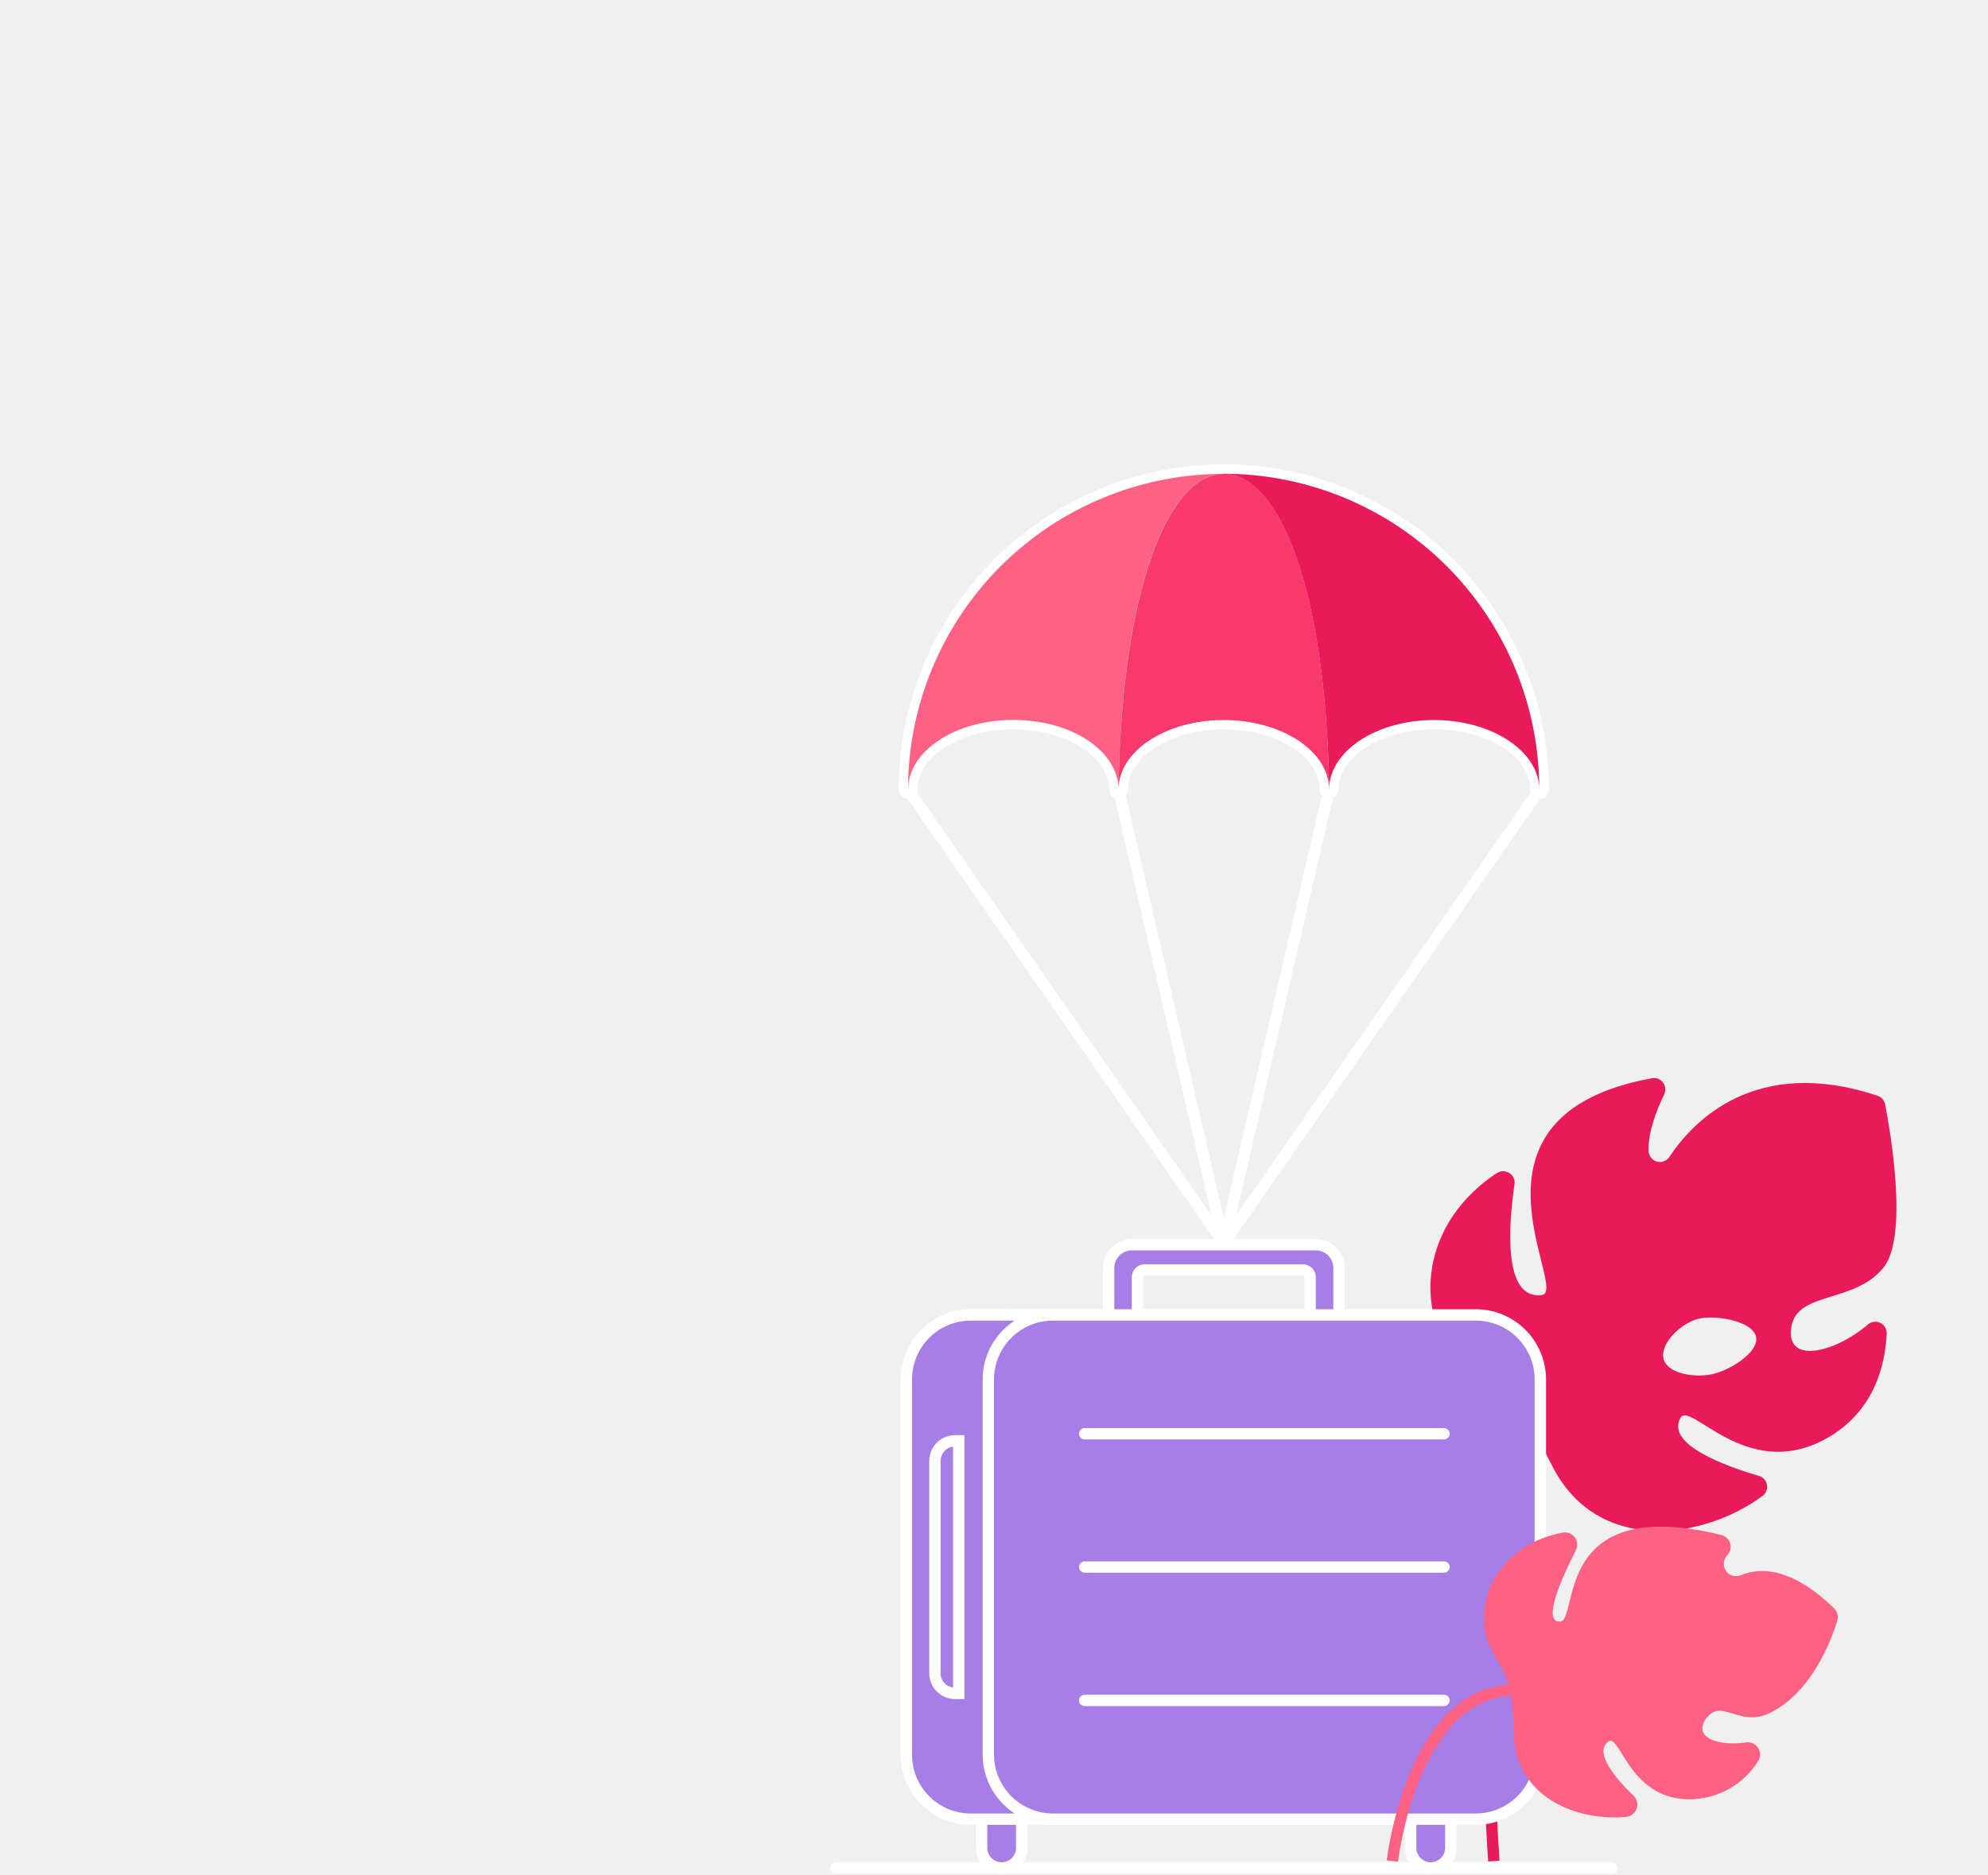
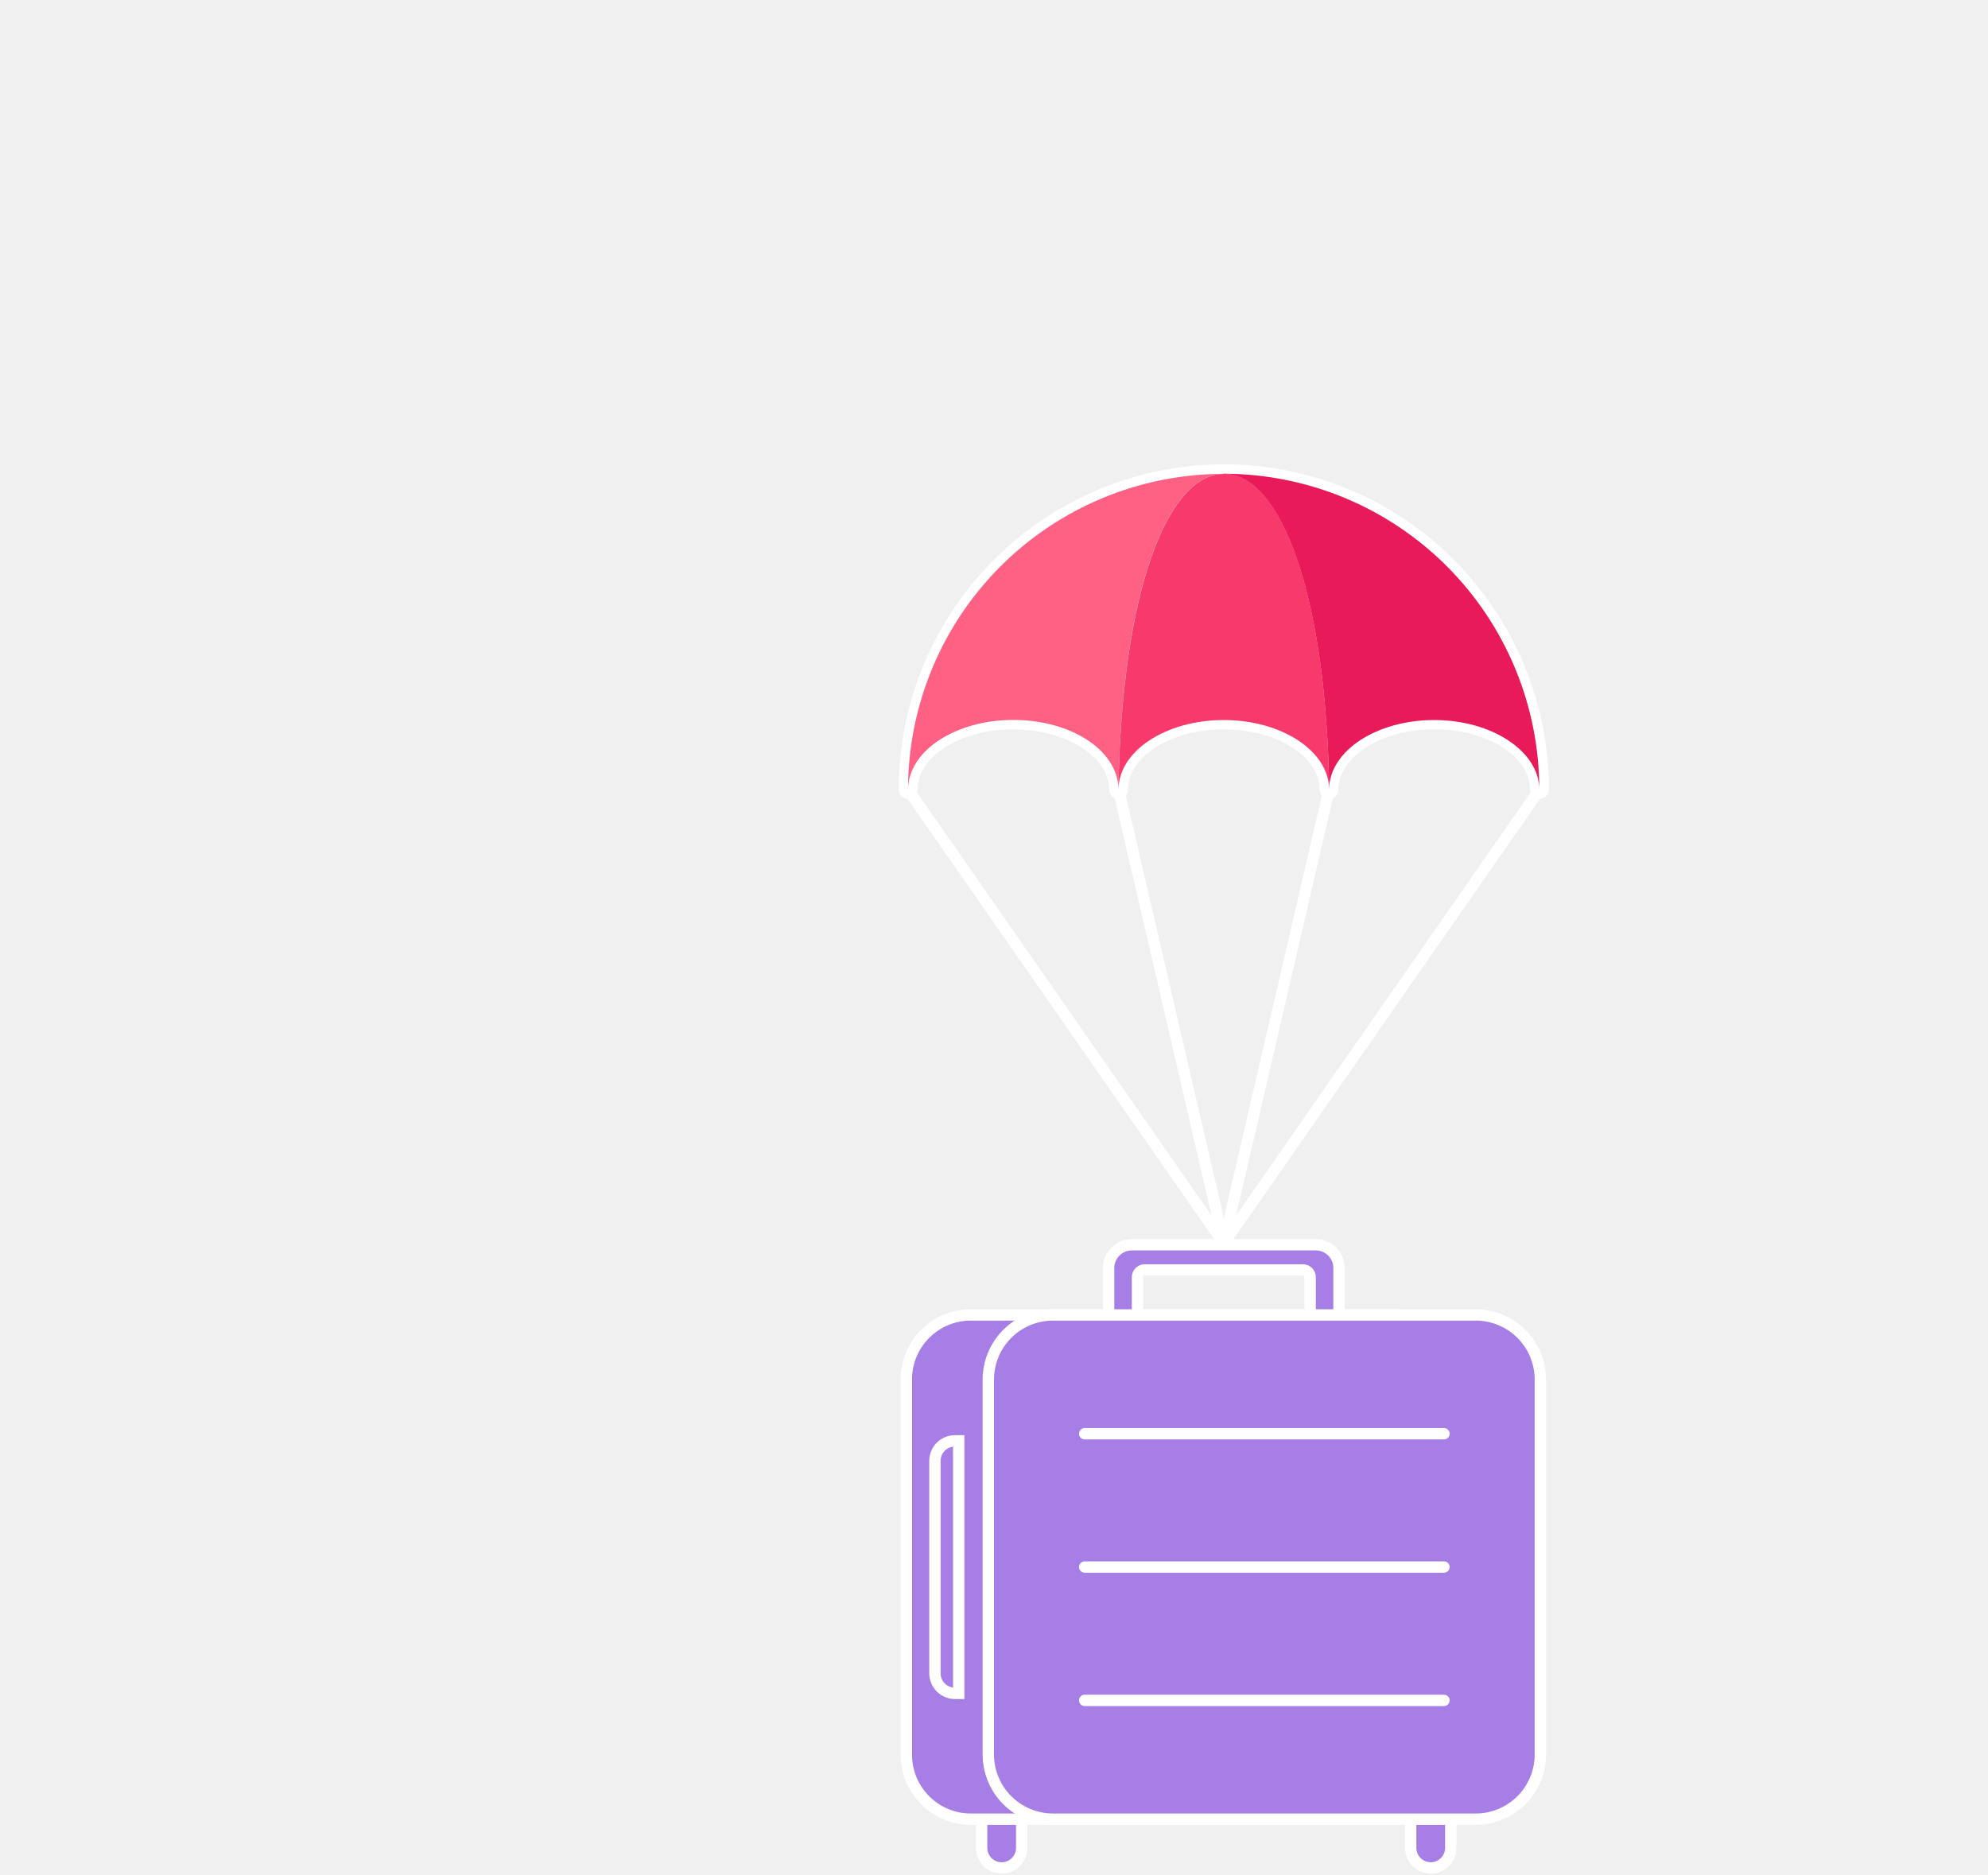
<svg xmlns="http://www.w3.org/2000/svg" width="350" height="330" viewBox="0 0 350 330" fill="none" style="background-color: #000">
-   <path d="M263.47 206.6C263.795 206.36 264.184 206.224 264.588 206.21C264.991 206.195 265.39 206.304 265.731 206.52C266.072 206.736 266.339 207.051 266.498 207.422C266.656 207.793 266.699 208.204 266.62 208.6C265.62 215.6 264.55 228.93 271.47 228C276.41 227.34 254.82 196.47 290.79 189.84C291.16 189.763 291.545 189.793 291.899 189.926C292.252 190.059 292.561 190.29 292.79 190.592C293.018 190.893 293.156 191.253 293.188 191.63C293.22 192.006 293.144 192.384 292.97 192.72C291.65 195.46 290.14 199.34 290.24 202.62C290.248 203.053 290.396 203.473 290.663 203.814C290.93 204.156 291.301 204.402 291.719 204.514C292.138 204.627 292.582 204.601 292.984 204.44C293.386 204.278 293.725 203.991 293.95 203.62C298.05 197.47 309.05 185.76 330.54 192.92C330.883 193.031 331.189 193.233 331.427 193.504C331.665 193.775 331.825 194.105 331.89 194.46C332.82 199.26 336.02 217.7 331.6 223.18C326.51 229.49 316.6 227.32 315.42 233.43C314.12 240.34 322.93 238.25 328.84 233.21C329.138 232.947 329.507 232.778 329.9 232.726C330.294 232.673 330.695 232.739 331.051 232.915C331.407 233.091 331.703 233.369 331.9 233.713C332.098 234.058 332.188 234.454 332.16 234.85C331.91 240.3 329.98 248.85 321.04 253.54C307.26 260.75 297.56 246.54 295.85 249.66C293.26 254.32 303.79 258.13 309.63 259.84C310.001 259.938 310.336 260.141 310.595 260.424C310.855 260.708 311.026 261.06 311.091 261.439C311.155 261.817 311.109 262.206 310.958 262.559C310.807 262.913 310.558 263.215 310.24 263.43C299.72 271.17 281.11 273.71 273.24 258.02C264.94 241.43 260.31 245.53 255.05 237.64C249.34 229.07 250.72 215.1 263.43 206.59L263.47 206.6ZM292.83 239.06C293.33 241.79 298.03 242.57 301.18 242C304.33 241.43 309.65 238.17 309.18 235.44C308.71 232.71 302.56 231.54 299.4 232.11C296.24 232.68 292.35 236.33 292.85 239.06" fill="#E81A5A" />
-   <path d="M263 327.66C263 327.66 258.09 257.39 268.54 246.94" stroke="#E81A5A" stroke-width="2" stroke-miterlimit="10" />
-   <path d="M251.89 328.88C252.825 328.877 253.722 328.505 254.383 327.843C255.045 327.182 255.417 326.285 255.42 325.35V320.28C255.42 319.344 255.048 318.446 254.386 317.784C253.724 317.122 252.826 316.75 251.89 316.75C250.954 316.75 250.056 317.122 249.394 317.784C248.732 318.446 248.36 319.344 248.36 320.28V325.35C248.365 326.285 248.739 327.179 249.4 327.84C250.061 328.501 250.955 328.875 251.89 328.88" fill="#A67EE5" />
-   <path d="M251.89 328.88C252.825 328.877 253.722 328.505 254.383 327.843C255.045 327.182 255.417 326.285 255.42 325.35V320.28C255.42 319.344 255.048 318.446 254.386 317.784C253.724 317.122 252.826 316.75 251.89 316.75C250.954 316.75 250.056 317.122 249.394 317.784C248.732 318.446 248.36 319.344 248.36 320.28V325.35C248.365 326.285 248.739 327.179 249.4 327.84C250.061 328.501 250.955 328.875 251.89 328.88V328.88Z" stroke="white" stroke-width="2" stroke-miterlimit="10" />
-   <path d="M176.35 328.88C177.285 328.877 178.182 328.505 178.843 327.843C179.505 327.182 179.877 326.285 179.88 325.35V320.28C179.88 319.344 179.508 318.446 178.846 317.784C178.184 317.122 177.286 316.75 176.35 316.75C175.414 316.75 174.516 317.122 173.854 317.784C173.192 318.446 172.82 319.344 172.82 320.28V325.35C172.823 326.285 173.195 327.182 173.857 327.843C174.518 328.505 175.415 328.877 176.35 328.88" fill="#A67EE5" />
-   <path d="M176.35 328.88C177.285 328.877 178.182 328.505 178.843 327.843C179.505 327.182 179.877 326.285 179.88 325.35V320.28C179.88 319.344 179.508 318.446 178.846 317.784C178.184 317.122 177.286 316.75 176.35 316.75C175.414 316.75 174.516 317.122 173.854 317.784C173.192 318.446 172.82 319.344 172.82 320.28V325.35C172.823 326.285 173.195 327.182 173.857 327.843C174.518 328.505 175.415 328.877 176.35 328.88V328.88Z" stroke="white" stroke-width="2" stroke-miterlimit="10" />
-   <path d="M170.92 320.29H245.42C248.428 320.282 251.31 319.084 253.437 316.957C255.564 314.83 256.762 311.948 256.77 308.94V242.86C256.762 239.852 255.564 236.97 253.437 234.843C251.31 232.716 248.428 231.518 245.42 231.51H170.92C167.912 231.518 165.03 232.716 162.903 234.843C160.776 236.97 159.578 239.852 159.57 242.86V308.94C159.578 311.948 160.776 314.83 162.903 316.957C165.03 319.084 167.912 320.282 170.92 320.29" fill="#A67EE5" />
-   <path d="M245.42 231.51H170.92C164.652 231.51 159.57 236.592 159.57 242.86V308.94C159.57 315.208 164.652 320.29 170.92 320.29H245.42C251.688 320.29 256.77 315.208 256.77 308.94V242.86C256.77 236.592 251.688 231.51 245.42 231.51Z" stroke="white" stroke-width="2" stroke-miterlimit="10" />
-   <path d="M199.26 219.15H231.66C232.741 219.153 233.778 219.583 234.542 220.348C235.307 221.112 235.737 222.149 235.74 223.23V239.23C235.74 239.546 235.615 239.848 235.391 240.071C235.168 240.295 234.866 240.42 234.55 240.42H231.85C231.534 240.42 231.232 240.295 231.009 240.071C230.785 239.848 230.66 239.546 230.66 239.23V224.86C230.66 224.523 230.526 224.2 230.288 223.962C230.05 223.724 229.727 223.59 229.39 223.59H201.53C201.193 223.59 200.87 223.724 200.632 223.962C200.394 224.2 200.26 224.523 200.26 224.86V239.24C200.26 239.556 200.135 239.858 199.911 240.081C199.688 240.305 199.386 240.43 199.07 240.43H196.37C196.054 240.43 195.752 240.305 195.529 240.081C195.305 239.858 195.18 239.556 195.18 239.24V223.24C195.185 222.158 195.618 221.122 196.384 220.357C197.151 219.593 198.188 219.163 199.27 219.16" fill="#A67EE5" />
-   <path d="M199.26 219.15H231.66C232.741 219.153 233.778 219.583 234.542 220.348C235.307 221.112 235.737 222.149 235.74 223.23V239.23C235.74 239.546 235.615 239.848 235.391 240.071C235.168 240.295 234.866 240.42 234.55 240.42H231.85C231.534 240.42 231.232 240.295 231.009 240.071C230.785 239.848 230.66 239.546 230.66 239.23V224.86C230.66 224.523 230.526 224.2 230.288 223.962C230.05 223.724 229.727 223.59 229.39 223.59H201.53C201.193 223.59 200.87 223.724 200.632 223.962C200.394 224.2 200.26 224.523 200.26 224.86V239.24C200.26 239.556 200.135 239.858 199.911 240.081C199.688 240.305 199.386 240.43 199.07 240.43H196.37C196.054 240.43 195.752 240.305 195.529 240.081C195.305 239.858 195.18 239.556 195.18 239.24V223.24C195.183 222.158 195.613 221.121 196.377 220.354C197.142 219.588 198.178 219.155 199.26 219.15Z" stroke="white" stroke-width="2" stroke-miterlimit="10" />
-   <path d="M185.34 320.29H259.84C262.848 320.282 265.73 319.084 267.857 316.957C269.984 314.83 271.182 311.948 271.19 308.94V242.86C271.182 239.852 269.984 236.97 267.857 234.843C265.73 232.716 262.848 231.518 259.84 231.51H185.34C182.334 231.521 179.454 232.72 177.33 234.847C175.205 236.973 174.008 239.854 174 242.86V308.94C174.011 311.947 175.21 314.828 177.336 316.954C179.462 319.08 182.343 320.279 185.35 320.29" fill="#A67EE5" />
-   <path d="M185.34 320.29H259.84C262.848 320.282 265.73 319.084 267.857 316.957C269.984 314.83 271.182 311.948 271.19 308.94V242.86C271.182 239.852 269.984 236.97 267.857 234.843C265.73 232.716 262.848 231.518 259.84 231.51H185.34C182.334 231.521 179.454 232.72 177.33 234.847C175.205 236.973 174.008 239.854 174 242.86V308.94C174.011 311.945 175.208 314.825 177.332 316.951C179.457 319.076 182.335 320.277 185.34 320.29V320.29Z" stroke="white" stroke-width="2" stroke-miterlimit="10" />
-   <path d="M254.22 252.43H190.97" stroke="white" stroke-width="2" stroke-miterlimit="10" stroke-linecap="round" />
-   <path d="M254.22 275.9H190.97" stroke="white" stroke-width="2" stroke-miterlimit="10" stroke-linecap="round" />
-   <path d="M254.22 299.38H190.97" stroke="white" stroke-width="2" stroke-miterlimit="10" stroke-linecap="round" />
-   <path d="M168.12 253.68H168.79V298.14H168.12C167.189 298.137 166.297 297.767 165.637 297.11C164.978 296.452 164.605 295.561 164.6 294.63V257.2C164.6 256.738 164.691 256.28 164.868 255.853C165.045 255.426 165.304 255.038 165.631 254.711C165.958 254.384 166.346 254.125 166.773 253.948C167.2 253.771 167.658 253.68 168.12 253.68" fill="#A67EE5" />
-   <path d="M168.12 253.68H168.79V298.14H168.12C167.189 298.137 166.297 297.767 165.637 297.11C164.978 296.452 164.605 295.561 164.6 294.63V257.2C164.6 256.266 164.971 255.371 165.631 254.711C166.291 254.051 167.186 253.68 168.12 253.68V253.68Z" stroke="white" stroke-width="2" stroke-miterlimit="10" />
-   <path d="M215.46 218.86L159.87 139.03" stroke="white" stroke-width="2" stroke-linecap="round" stroke-linejoin="round" />
-   <path d="M215.46 218.86L196.93 139.03" stroke="white" stroke-width="2" stroke-linecap="round" stroke-linejoin="round" />
-   <path d="M233.99 139.03L215.46 218.86" stroke="white" stroke-width="2" stroke-linecap="round" stroke-linejoin="round" />
-   <path d="M271.04 139.03L215.46 218.86" stroke="white" stroke-width="2" stroke-linecap="round" stroke-linejoin="round" />
-   <path d="M215.46 83.44C230.19 83.451 244.314 89.308 254.728 99.726C265.142 110.144 270.995 124.27 271 139C271 132.24 262.7 126.75 252.47 126.75C242.24 126.75 234.16 132.1 233.95 138.75C233.95 138.83 233.95 138.92 233.95 139.01C233.95 132.25 225.65 126.76 215.42 126.76C205.19 126.76 196.88 132.25 196.88 139.01C196.88 138.92 196.88 138.84 196.88 138.75C196.66 132.11 188.46 126.75 178.36 126.75C168.26 126.75 159.84 132.24 159.84 139C159.839 131.699 161.276 124.47 164.069 117.725C166.862 110.98 170.957 104.851 176.119 99.689C181.281 94.527 187.41 90.432 194.155 87.639C200.9 84.846 208.129 83.409 215.43 83.41L215.46 83.44ZM215.43 81.75C200.258 81.776 185.716 87.818 174.991 98.55C164.267 109.282 158.236 123.828 158.22 139C158.22 139.218 158.263 139.434 158.346 139.635C158.43 139.837 158.552 140.02 158.706 140.174C158.86 140.328 159.043 140.45 159.245 140.534C159.446 140.617 159.662 140.66 159.88 140.66C160.098 140.66 160.314 140.617 160.515 140.534C160.717 140.45 160.9 140.328 161.054 140.174C161.208 140.02 161.33 139.837 161.414 139.635C161.497 139.434 161.54 139.218 161.54 139C161.54 133.16 169.11 128.41 178.41 128.41C187.52 128.41 195.09 133.07 195.27 138.79V139C195.27 139.44 195.445 139.862 195.756 140.174C196.067 140.485 196.49 140.66 196.93 140.66C197.37 140.66 197.792 140.485 198.104 140.174C198.415 139.862 198.59 139.44 198.59 139C198.59 133.16 206.16 128.41 215.46 128.41C224.76 128.41 232.33 133.16 232.33 139C232.33 139.44 232.505 139.862 232.816 140.174C233.127 140.485 233.55 140.66 233.99 140.66C234.43 140.66 234.852 140.485 235.164 140.174C235.475 139.862 235.65 139.44 235.65 139V138.79C235.83 133.06 243.39 128.4 252.51 128.4C261.81 128.4 269.38 133.15 269.38 138.99C269.38 139.43 269.555 139.852 269.866 140.164C270.177 140.475 270.6 140.65 271.04 140.65C271.48 140.65 271.902 140.475 272.214 140.164C272.525 139.852 272.7 139.43 272.7 138.99C272.687 123.814 266.654 109.263 255.924 98.53C245.195 87.797 230.646 81.758 215.47 81.74" fill="white" />
-   <path d="M215.46 83.44C225.38 83.44 233.46 104.34 234 138.77C234.21 132.12 242.41 126.77 252.52 126.77C262.63 126.77 271 132.27 271 139C271 124.257 265.143 110.117 254.718 99.692C244.293 89.267 230.153 83.41 215.41 83.41" fill="#E81A5A" />
-   <path d="M215.45 83.44C200.713 83.44 186.579 89.293 176.156 99.712C165.733 110.131 159.875 124.263 159.87 139C159.87 132.24 168.17 126.75 178.39 126.75C188.61 126.75 196.69 132.1 196.91 138.75C197.43 104.32 205.52 83.43 215.44 83.43" fill="#FE6183" />
-   <path d="M215.46 83.44C205.53 83.44 197.46 104.34 196.92 138.76C196.92 138.85 196.92 138.93 196.92 139.02C196.92 132.26 205.22 126.77 215.45 126.77C225.68 126.77 234 132.27 234 139C234 138.91 234 138.83 234 138.74C233.49 104.31 225.4 83.41 215.48 83.41" fill="#F7396B" />
-   <path d="M322.92 283.19C323.202 283.466 323.403 283.815 323.5 284.198C323.597 284.581 323.586 284.983 323.47 285.36C322.41 288.79 318.89 298.21 311.37 301.7C306.23 304.08 303.04 299 300.45 302.47C297.86 305.94 302.55 307.47 307.37 306.78C307.786 306.712 308.214 306.767 308.599 306.939C308.984 307.11 309.311 307.391 309.538 307.746C309.766 308.101 309.885 308.516 309.88 308.937C309.875 309.359 309.746 309.77 309.51 310.12C308.252 312.109 306.524 313.758 304.479 314.921C302.433 316.084 300.132 316.726 297.78 316.79C286.94 317.06 285.23 305.21 283.21 306.6C280.49 308.49 284.48 313.15 287.6 316.17C287.899 316.457 288.109 316.824 288.206 317.227C288.302 317.63 288.28 318.052 288.143 318.443C288.006 318.834 287.76 319.178 287.433 319.432C287.106 319.687 286.713 319.843 286.3 319.88C277.54 320.72 266.58 316.37 266.5 304.88C266.42 291.94 262.25 293.08 261.39 286.53C260.48 279.65 265.27 271.65 275.13 269.84C275.527 269.768 275.935 269.808 276.31 269.956C276.685 270.104 277.011 270.353 277.252 270.677C277.492 271.001 277.637 271.385 277.67 271.787C277.704 272.188 277.624 272.591 277.44 272.95C275.03 277.68 271.44 285.55 274.62 285.51C278.08 285.51 273.04 262.93 303.05 270.25C303.412 270.339 303.745 270.521 304.016 270.777C304.287 271.033 304.487 271.355 304.597 271.711C304.707 272.068 304.722 272.447 304.642 272.811C304.562 273.175 304.389 273.512 304.14 273.79L304.04 273.9C303.713 274.263 303.519 274.725 303.489 275.212C303.459 275.7 303.595 276.183 303.874 276.583C304.154 276.983 304.56 277.276 305.028 277.416C305.496 277.555 305.997 277.532 306.45 277.35C310.11 275.83 315.61 276.08 322.92 283.19" fill="#FE6183" />
-   <path d="M245.13 327.67C245.13 327.67 248.61 297.56 266.83 297.56" stroke="#FE6183" stroke-width="2" stroke-miterlimit="10" />
-   <path d="M147.13 328.88H283.79" stroke="white" stroke-width="2" stroke-miterlimit="10" stroke-linecap="round" />
+   <g id="suitcase">
+     <path d="M251.89 328.88C252.825 328.877 253.722 328.505 254.383 327.843C255.045 327.182 255.417 326.285 255.42 325.35V320.28C255.42 319.344 255.048 318.446 254.386 317.784C253.724 317.122 252.826 316.75 251.89 316.75C250.954 316.75 250.056 317.122 249.394 317.784C248.732 318.446 248.36 319.344 248.36 320.28V325.35C248.365 326.285 248.739 327.179 249.4 327.84C250.061 328.501 250.955 328.875 251.89 328.88" fill="#A67EE5" />
+     <path d="M251.89 328.88C252.825 328.877 253.722 328.505 254.383 327.843C255.045 327.182 255.417 326.285 255.42 325.35V320.28C255.42 319.344 255.048 318.446 254.386 317.784C253.724 317.122 252.826 316.75 251.89 316.75C250.954 316.75 250.056 317.122 249.394 317.784C248.732 318.446 248.36 319.344 248.36 320.28V325.35C248.365 326.285 248.739 327.179 249.4 327.84C250.061 328.501 250.955 328.875 251.89 328.88V328.88Z" stroke="white" stroke-width="2" stroke-miterlimit="10" />
+     <path d="M176.35 328.88C177.285 328.877 178.182 328.505 178.843 327.843C179.505 327.182 179.877 326.285 179.88 325.35V320.28C179.88 319.344 179.508 318.446 178.846 317.784C178.184 317.122 177.286 316.75 176.35 316.75C175.414 316.75 174.516 317.122 173.854 317.784C173.192 318.446 172.82 319.344 172.82 320.28V325.35C172.823 326.285 173.195 327.182 173.857 327.843C174.518 328.505 175.415 328.877 176.35 328.88" fill="#A67EE5" />
+     <path d="M176.35 328.88C177.285 328.877 178.182 328.505 178.843 327.843C179.505 327.182 179.877 326.285 179.88 325.35V320.28C179.88 319.344 179.508 318.446 178.846 317.784C178.184 317.122 177.286 316.75 176.35 316.75C175.414 316.75 174.516 317.122 173.854 317.784C173.192 318.446 172.82 319.344 172.82 320.28V325.35C172.823 326.285 173.195 327.182 173.857 327.843C174.518 328.505 175.415 328.877 176.35 328.88V328.88Z" stroke="white" stroke-width="2" stroke-miterlimit="10" />
+     <path d="M170.92 320.29H245.42C248.428 320.282 251.31 319.084 253.437 316.957C255.564 314.83 256.762 311.948 256.77 308.94V242.86C256.762 239.852 255.564 236.97 253.437 234.843C251.31 232.716 248.428 231.518 245.42 231.51H170.92C167.912 231.518 165.03 232.716 162.903 234.843C160.776 236.97 159.578 239.852 159.57 242.86V308.94C159.578 311.948 160.776 314.83 162.903 316.957C165.03 319.084 167.912 320.282 170.92 320.29" fill="#A67EE5" />
+     <path d="M245.42 231.51H170.92C164.652 231.51 159.57 236.592 159.57 242.86V308.94C159.57 315.208 164.652 320.29 170.92 320.29H245.42C251.688 320.29 256.77 315.208 256.77 308.94V242.86C256.77 236.592 251.688 231.51 245.42 231.51Z" stroke="white" stroke-width="2" stroke-miterlimit="10" />
+     <path d="M199.26 219.15H231.66C232.741 219.153 233.778 219.583 234.542 220.348C235.307 221.112 235.737 222.149 235.74 223.23V239.23C235.74 239.546 235.615 239.848 235.391 240.071C235.168 240.295 234.866 240.42 234.55 240.42H231.85C231.534 240.42 231.232 240.295 231.009 240.071C230.785 239.848 230.66 239.546 230.66 239.23V224.86C230.66 224.523 230.526 224.2 230.288 223.962C230.05 223.724 229.727 223.59 229.39 223.59H201.53C201.193 223.59 200.87 223.724 200.632 223.962C200.394 224.2 200.26 224.523 200.26 224.86V239.24C200.26 239.556 200.135 239.858 199.911 240.081C199.688 240.305 199.386 240.43 199.07 240.43H196.37C196.054 240.43 195.752 240.305 195.529 240.081C195.305 239.858 195.18 239.556 195.18 239.24V223.24C195.185 222.158 195.618 221.122 196.384 220.357C197.151 219.593 198.188 219.163 199.27 219.16" fill="#A67EE5" />
+     <path d="M199.26 219.15H231.66C232.741 219.153 233.778 219.583 234.542 220.348C235.307 221.112 235.737 222.149 235.74 223.23V239.23C235.74 239.546 235.615 239.848 235.391 240.071C235.168 240.295 234.866 240.42 234.55 240.42H231.85C231.534 240.42 231.232 240.295 231.009 240.071C230.785 239.848 230.66 239.546 230.66 239.23V224.86C230.66 224.523 230.526 224.2 230.288 223.962C230.05 223.724 229.727 223.59 229.39 223.59H201.53C201.193 223.59 200.87 223.724 200.632 223.962C200.394 224.2 200.26 224.523 200.26 224.86V239.24C200.26 239.556 200.135 239.858 199.911 240.081C199.688 240.305 199.386 240.43 199.07 240.43H196.37C196.054 240.43 195.752 240.305 195.529 240.081C195.305 239.858 195.18 239.556 195.18 239.24V223.24C195.183 222.158 195.613 221.121 196.377 220.354C197.142 219.588 198.178 219.155 199.26 219.15Z" stroke="white" stroke-width="2" stroke-miterlimit="10" />
+     <path d="M185.34 320.29H259.84C262.848 320.282 265.73 319.084 267.857 316.957C269.984 314.83 271.182 311.948 271.19 308.94V242.86C271.182 239.852 269.984 236.97 267.857 234.843C265.73 232.716 262.848 231.518 259.84 231.51H185.34C182.334 231.521 179.454 232.72 177.33 234.847C175.205 236.973 174.008 239.854 174 242.86V308.94C174.011 311.947 175.21 314.828 177.336 316.954C179.462 319.08 182.343 320.279 185.35 320.29" fill="#A67EE5" />
+     <path d="M185.34 320.29H259.84C262.848 320.282 265.73 319.084 267.857 316.957C269.984 314.83 271.182 311.948 271.19 308.94V242.86C271.182 239.852 269.984 236.97 267.857 234.843C265.73 232.716 262.848 231.518 259.84 231.51H185.34C182.334 231.521 179.454 232.72 177.33 234.847C175.205 236.973 174.008 239.854 174 242.86V308.94C174.011 311.945 175.208 314.825 177.332 316.951C179.457 319.076 182.335 320.277 185.34 320.29V320.29Z" stroke="white" stroke-width="2" stroke-miterlimit="10" />
+     <path d="M254.22 252.43H190.97" stroke="white" stroke-width="2" stroke-miterlimit="10" stroke-linecap="round" />
+     <path d="M254.22 275.9H190.97" stroke="white" stroke-width="2" stroke-miterlimit="10" stroke-linecap="round" />
+     <path d="M254.22 299.38H190.97" stroke="white" stroke-width="2" stroke-miterlimit="10" stroke-linecap="round" />
+     <path d="M168.12 253.68H168.79V298.14H168.12C167.189 298.137 166.297 297.767 165.637 297.11C164.978 296.452 164.605 295.561 164.6 294.63V257.2C164.6 256.738 164.691 256.28 164.868 255.853C165.045 255.426 165.304 255.038 165.631 254.711C165.958 254.384 166.346 254.125 166.773 253.948C167.2 253.771 167.658 253.68 168.12 253.68" fill="#A67EE5" />
+     <path d="M168.12 253.68H168.79V298.14H168.12C167.189 298.137 166.297 297.767 165.637 297.11C164.978 296.452 164.605 295.561 164.6 294.63V257.2C164.6 256.266 164.971 255.371 165.631 254.711C166.291 254.051 167.186 253.68 168.12 253.68V253.68Z" stroke="white" stroke-width="2" stroke-miterlimit="10" />
+     <path d="M215.46 218.86L159.87 139.03" stroke="white" stroke-width="2" stroke-linecap="round" stroke-linejoin="round" />
+     <path d="M215.46 218.86L196.93 139.03" stroke="white" stroke-width="2" stroke-linecap="round" stroke-linejoin="round" />
+     <path d="M233.99 139.03L215.46 218.86" stroke="white" stroke-width="2" stroke-linecap="round" stroke-linejoin="round" />
+     <path d="M271.04 139.03L215.46 218.86" stroke="white" stroke-width="2" stroke-linecap="round" stroke-linejoin="round" />
+     <path d="M215.46 83.44C230.19 83.451 244.314 89.308 254.728 99.726C265.142 110.144 270.995 124.27 271 139C271 132.24 262.7 126.75 252.47 126.75C242.24 126.75 234.16 132.1 233.95 138.75C233.95 138.83 233.95 138.92 233.95 139.01C233.95 132.25 225.65 126.76 215.42 126.76C205.19 126.76 196.88 132.25 196.88 139.01C196.88 138.92 196.88 138.84 196.88 138.75C196.66 132.11 188.46 126.75 178.36 126.75C168.26 126.75 159.84 132.24 159.84 139C159.839 131.699 161.276 124.47 164.069 117.725C166.862 110.98 170.957 104.851 176.119 99.689C181.281 94.527 187.41 90.432 194.155 87.639C200.9 84.846 208.129 83.409 215.43 83.41L215.46 83.44ZM215.43 81.75C200.258 81.776 185.716 87.818 174.991 98.55C164.267 109.282 158.236 123.828 158.22 139C158.22 139.218 158.263 139.434 158.346 139.635C158.43 139.837 158.552 140.02 158.706 140.174C158.86 140.328 159.043 140.45 159.245 140.534C159.446 140.617 159.662 140.66 159.88 140.66C160.098 140.66 160.314 140.617 160.515 140.534C160.717 140.45 160.9 140.328 161.054 140.174C161.208 140.02 161.33 139.837 161.414 139.635C161.497 139.434 161.54 139.218 161.54 139C161.54 133.16 169.11 128.41 178.41 128.41C187.52 128.41 195.09 133.07 195.27 138.79V139C195.27 139.44 195.445 139.862 195.756 140.174C196.067 140.485 196.49 140.66 196.93 140.66C197.37 140.66 197.792 140.485 198.104 140.174C198.415 139.862 198.59 139.44 198.59 139C198.59 133.16 206.16 128.41 215.46 128.41C224.76 128.41 232.33 133.16 232.33 139C232.33 139.44 232.505 139.862 232.816 140.174C233.127 140.485 233.55 140.66 233.99 140.66C234.43 140.66 234.852 140.485 235.164 140.174C235.475 139.862 235.65 139.44 235.65 139V138.79C235.83 133.06 243.39 128.4 252.51 128.4C261.81 128.4 269.38 133.15 269.38 138.99C269.38 139.43 269.555 139.852 269.866 140.164C270.177 140.475 270.6 140.65 271.04 140.65C271.48 140.65 271.902 140.475 272.214 140.164C272.525 139.852 272.7 139.43 272.7 138.99C272.687 123.814 266.654 109.263 255.924 98.53C245.195 87.797 230.646 81.758 215.47 81.74" fill="white" />
+     <path d="M215.46 83.44C225.38 83.44 233.46 104.34 234 138.77C234.21 132.12 242.41 126.77 252.52 126.77C262.63 126.77 271 132.27 271 139C271 124.257 265.143 110.117 254.718 99.692C244.293 89.267 230.153 83.41 215.41 83.41" fill="#E81A5A" />
+     <path d="M215.45 83.44C200.713 83.44 186.579 89.293 176.156 99.712C165.733 110.131 159.875 124.263 159.87 139C159.87 132.24 168.17 126.75 178.39 126.75C188.61 126.75 196.69 132.1 196.91 138.75C197.43 104.32 205.52 83.43 215.44 83.43" fill="#FE6183" />
+     <path d="M215.46 83.44C205.53 83.44 197.46 104.34 196.92 138.76C196.92 138.85 196.92 138.93 196.92 139.02C196.92 132.26 205.22 126.77 215.45 126.77C225.68 126.77 234 132.27 234 139C234 138.91 234 138.83 234 138.74C233.49 104.31 225.4 83.41 215.48 83.41" fill="#F7396B" />
+   </g>
</svg>
